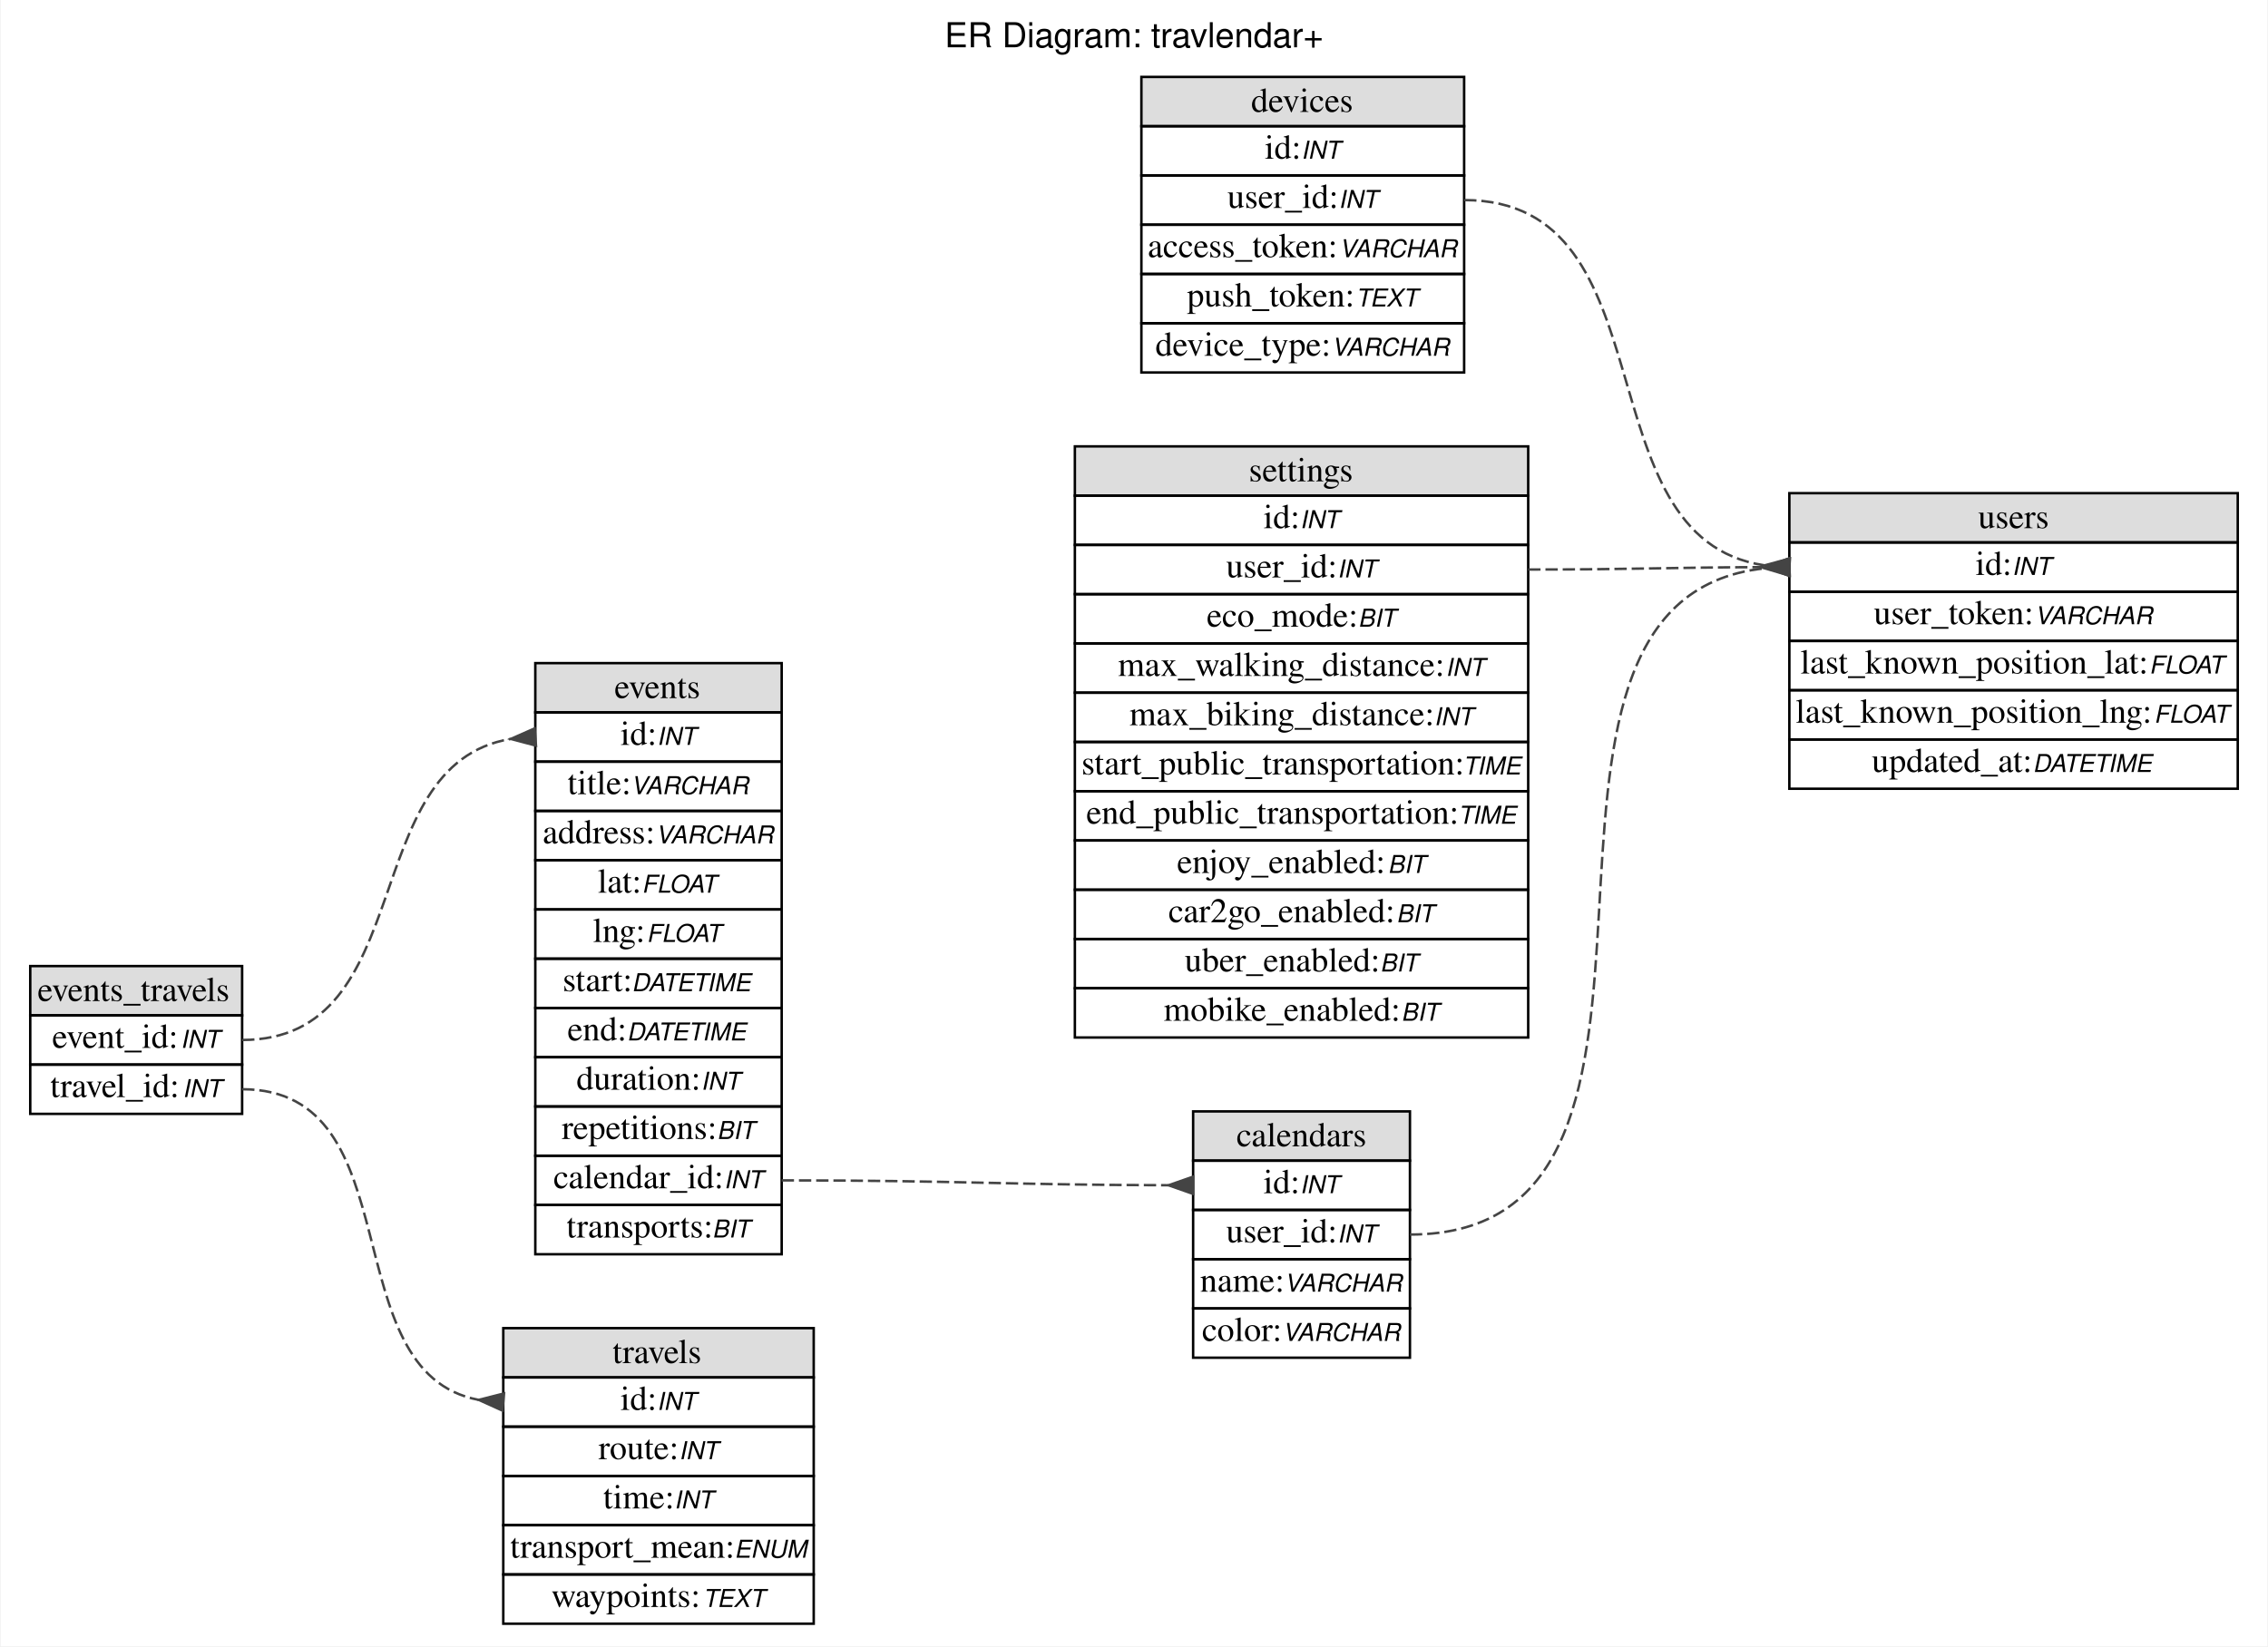
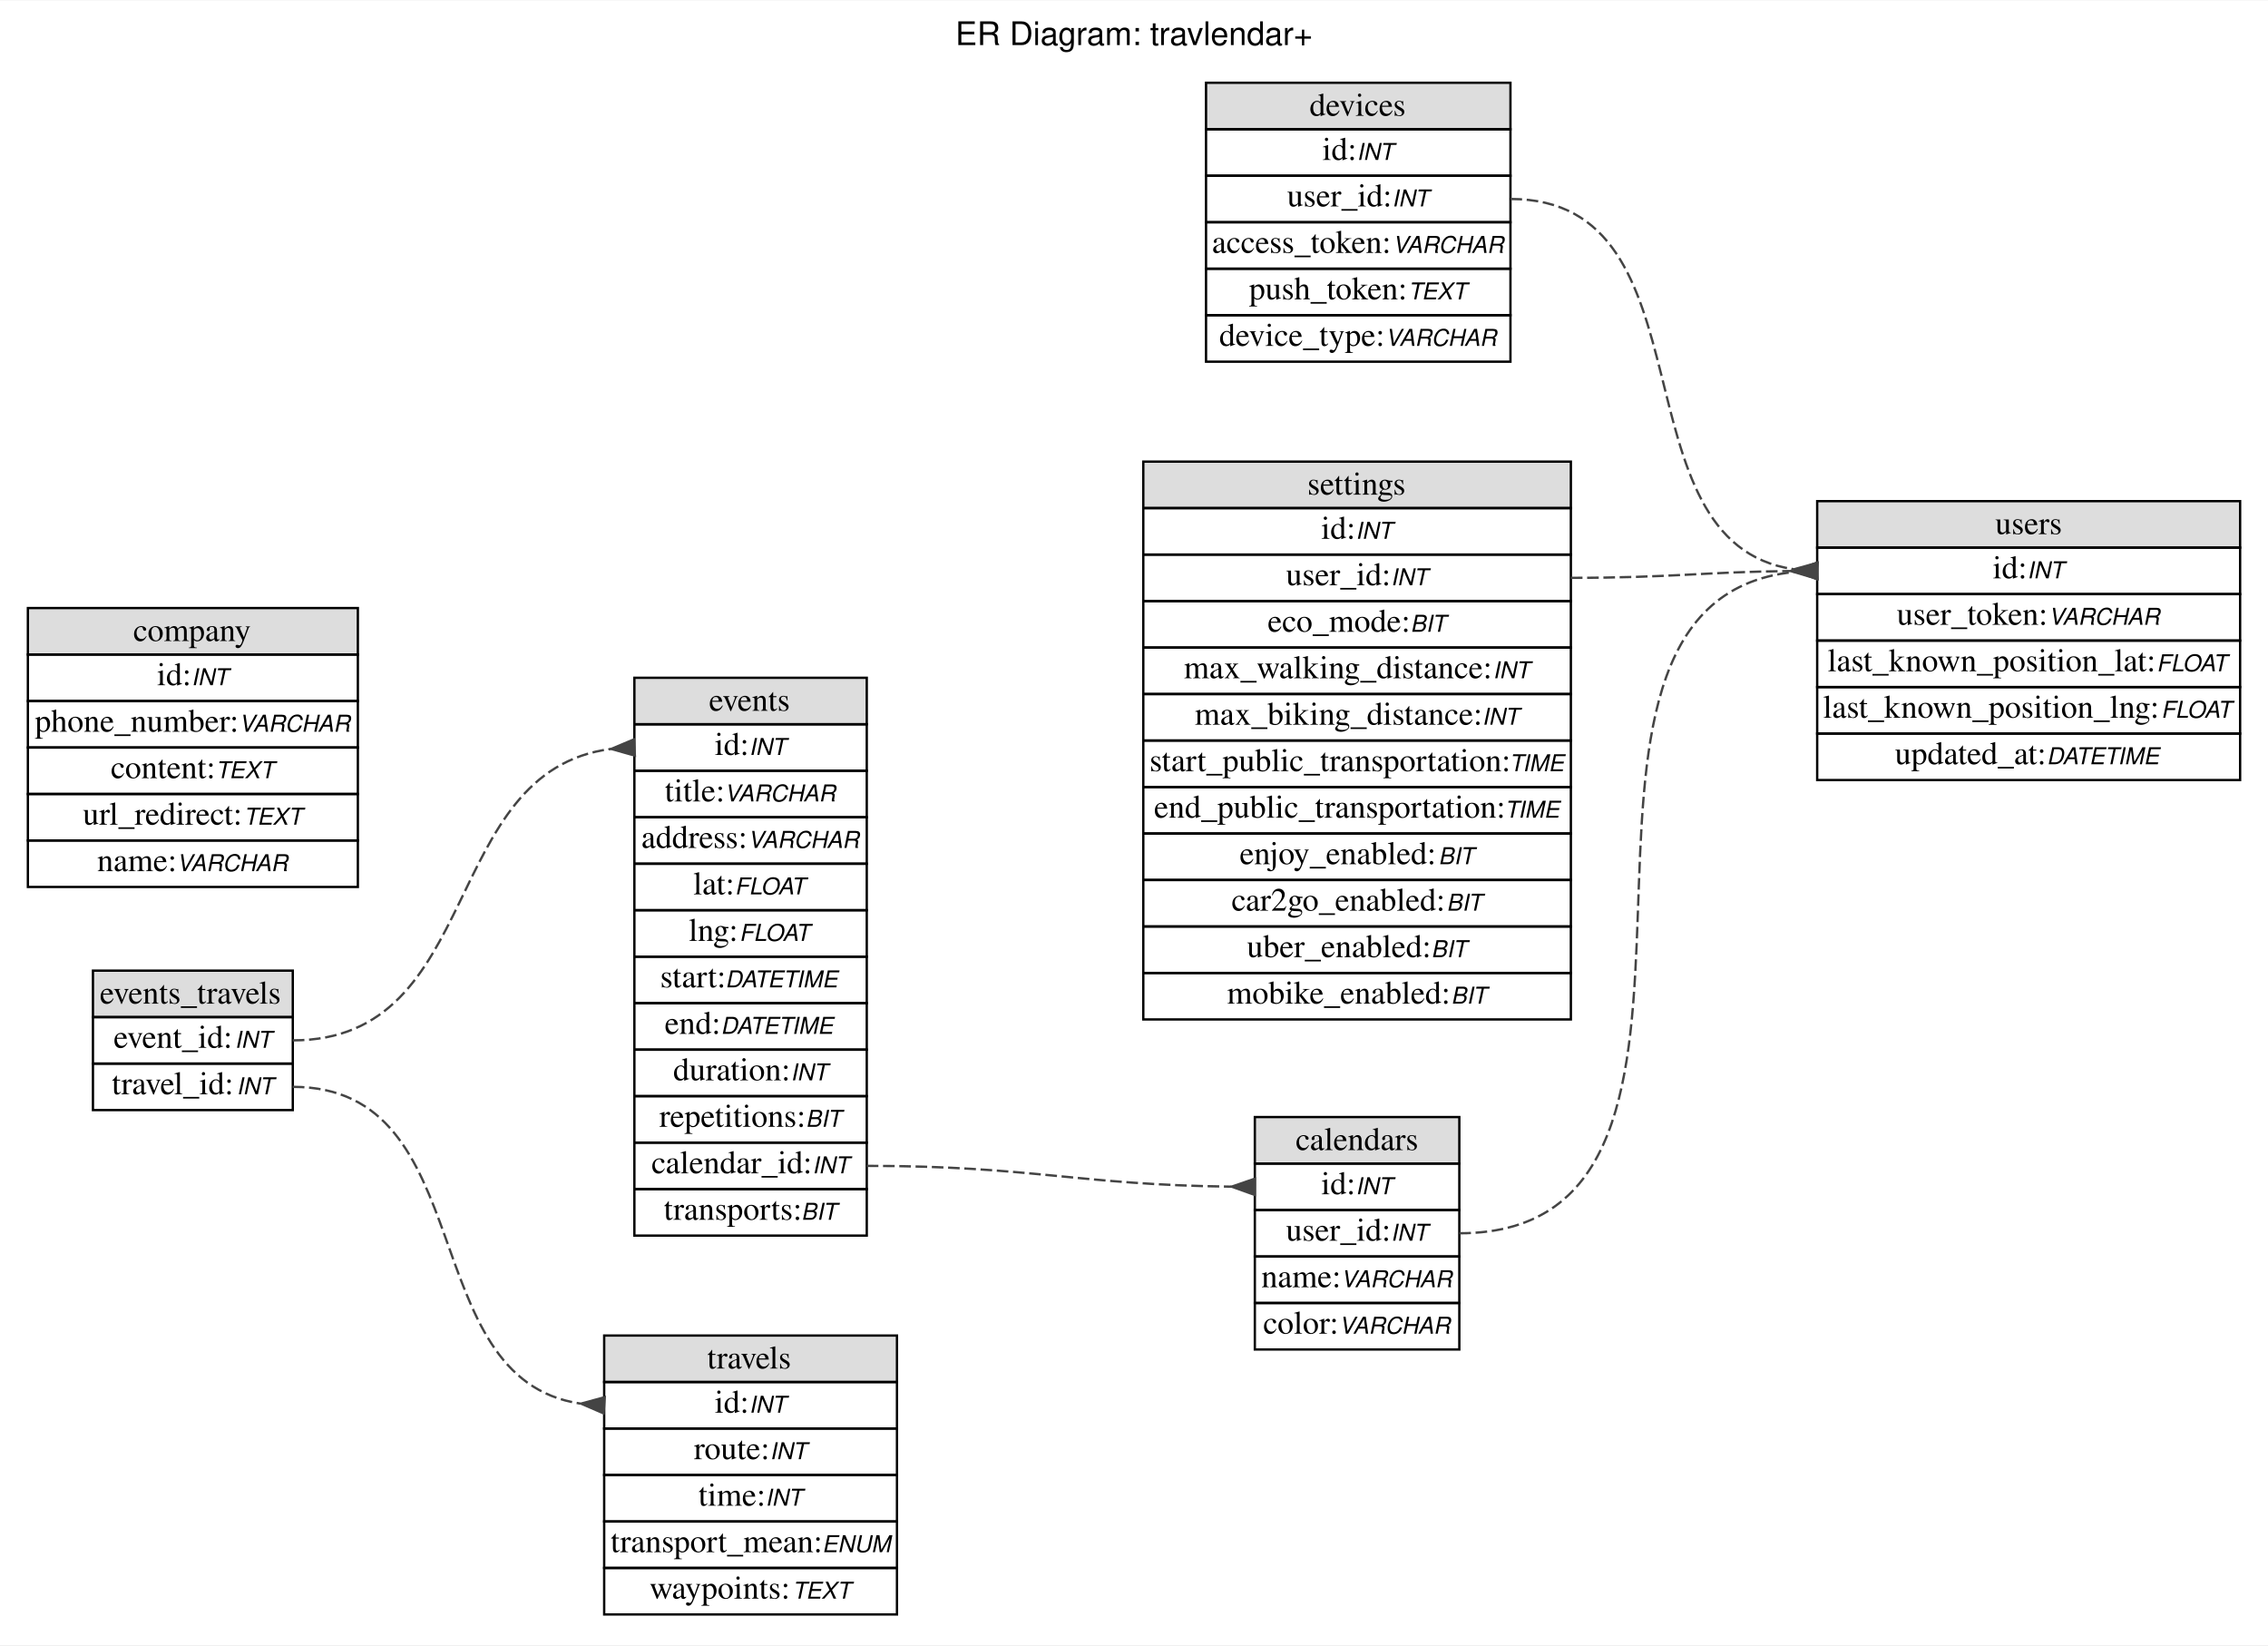
- <svg xmlns="http://www.w3.org/2000/svg" width="920pt" height="668pt" viewBox="0.00 0.00 920.00 668.40">
-   <g id="graph0" class="graph" transform="scale(1 1) rotate(0) translate(4 664.4)">
-     <polygon fill="#ffffff" stroke="transparent" points="-4,4 -4,-664.4 916,-664.4 916,4 -4,4" />
-     <text text-anchor="middle" x="456" y="-645.2" font-family="Helvetica,sans-Serif" font-size="14.00" fill="#000000">ER Diagram: travlendar+</text>
+ <svg xmlns="http://www.w3.org/2000/svg" width="976pt" height="708pt" viewBox="0.00 0.00 976.00 707.60">
+   <g id="graph0" class="graph" transform="scale(1 1) rotate(0) translate(4 703.6)">
+     <polygon fill="#ffffff" stroke="transparent" points="-4,4 -4,-703.6 972,-703.6 972,4 -4,4" />
+     <text text-anchor="middle" x="484" y="-684.4" font-family="Helvetica,sans-Serif" font-size="14.00" fill="#000000">ER Diagram: travlendar+</text>
    <g id="node1" class="node">
-       <polygon fill="#dddddd" stroke="transparent" points="480,-193.169 480,-213.169 568,-213.169 568,-193.169 480,-193.169" />
-       <polygon fill="none" stroke="#000000" points="480,-193.169 480,-213.169 568,-213.169 568,-193.169 480,-193.169" />
-       <text text-anchor="start" x="497.572" y="-198.969" font-family="Times,serif" font-size="14.00" fill="#000000">calendars</text>
-       <polygon fill="none" stroke="#000000" points="480,-173.169 480,-193.169 568,-193.169 568,-173.169 480,-173.169" />
-       <text text-anchor="start" x="508.556" y="-179.969" font-family="Times,serif" font-size="14.00" fill="#000000">id:</text>
-       <text text-anchor="start" x="523.335" y="-179.969" font-family="Helvetica,sans-Serif" font-style="oblique" font-size="10.00" fill="#000000">INT</text>
-       <polygon fill="none" stroke="#000000" points="480,-153.169 480,-173.169 568,-173.169 568,-153.169 480,-153.169" />
-       <text text-anchor="start" x="493.394" y="-159.969" font-family="Times,serif" font-size="14.00" fill="#000000">user_id:</text>
-       <text text-anchor="start" x="538.498" y="-159.969" font-family="Helvetica,sans-Serif" font-style="oblique" font-size="10.00" fill="#000000">INT</text>
-       <polygon fill="none" stroke="#000000" points="480,-133.169 480,-153.169 568,-153.169 568,-133.169 480,-133.169" />
-       <text text-anchor="start" x="482.817" y="-139.969" font-family="Times,serif" font-size="14.00" fill="#000000">name:</text>
-       <text text-anchor="start" x="517.024" y="-139.969" font-family="Helvetica,sans-Serif" font-style="oblique" font-size="10.00" fill="#000000">VARCHAR</text>
-       <polygon fill="none" stroke="#000000" points="480,-113.169 480,-133.169 568,-133.169 568,-113.169 480,-113.169" />
-       <text text-anchor="start" x="483.593" y="-119.969" font-family="Times,serif" font-size="14.00" fill="#000000">color:</text>
-       <text text-anchor="start" x="516.248" y="-119.969" font-family="Helvetica,sans-Serif" font-style="oblique" font-size="10.00" fill="#000000">VARCHAR</text>
+       <polygon fill="#dddddd" stroke="transparent" points="536,-203.189 536,-223.189 624,-223.189 624,-203.189 536,-203.189" />
+       <polygon fill="none" stroke="#000000" points="536,-203.189 536,-223.189 624,-223.189 624,-203.189 536,-203.189" />
+       <text text-anchor="start" x="553.572" y="-208.988" font-family="Times,serif" font-size="14.00" fill="#000000">calendars</text>
+       <polygon fill="none" stroke="#000000" points="536,-183.189 536,-203.189 624,-203.189 624,-183.189 536,-183.189" />
+       <text text-anchor="start" x="564.556" y="-189.988" font-family="Times,serif" font-size="14.00" fill="#000000">id:</text>
+       <text text-anchor="start" x="579.335" y="-189.988" font-family="Helvetica,sans-Serif" font-style="oblique" font-size="10.00" fill="#000000">INT</text>
+       <polygon fill="none" stroke="#000000" points="536,-163.189 536,-183.189 624,-183.189 624,-163.189 536,-163.189" />
+       <text text-anchor="start" x="549.394" y="-169.988" font-family="Times,serif" font-size="14.00" fill="#000000">user_id:</text>
+       <text text-anchor="start" x="594.498" y="-169.988" font-family="Helvetica,sans-Serif" font-style="oblique" font-size="10.00" fill="#000000">INT</text>
+       <polygon fill="none" stroke="#000000" points="536,-143.189 536,-163.189 624,-163.189 624,-143.189 536,-143.189" />
+       <text text-anchor="start" x="538.817" y="-149.988" font-family="Times,serif" font-size="14.00" fill="#000000">name:</text>
+       <text text-anchor="start" x="573.024" y="-149.988" font-family="Helvetica,sans-Serif" font-style="oblique" font-size="10.00" fill="#000000">VARCHAR</text>
+       <polygon fill="none" stroke="#000000" points="536,-123.189 536,-143.189 624,-143.189 624,-123.189 536,-123.189" />
+       <text text-anchor="start" x="539.593" y="-129.988" font-family="Times,serif" font-size="14.00" fill="#000000">color:</text>
+       <text text-anchor="start" x="572.248" y="-129.988" font-family="Helvetica,sans-Serif" font-style="oblique" font-size="10.00" fill="#000000">VARCHAR</text>
+     </g>
+     <g id="node8" class="node">
+       <polygon fill="#dddddd" stroke="transparent" points="778,-468.188 778,-488.188 960,-488.188 960,-468.188 778,-468.188" />
+       <polygon fill="none" stroke="#000000" points="778,-468.188 778,-488.188 960,-488.188 960,-468.188 778,-468.188" />
+       <text text-anchor="start" x="854.614" y="-473.988" font-family="Times,serif" font-size="14.00" fill="#000000">users</text>
+       <polygon fill="none" stroke="#000000" points="778,-448.188 778,-468.188 960,-468.188 960,-448.188 778,-448.188" />
+       <text text-anchor="start" x="853.556" y="-454.988" font-family="Times,serif" font-size="14.00" fill="#000000">id:</text>
+       <text text-anchor="start" x="868.335" y="-454.988" font-family="Helvetica,sans-Serif" font-style="oblique" font-size="10.00" fill="#000000">INT</text>
+       <polygon fill="none" stroke="#000000" points="778,-428.188 778,-448.188 960,-448.188 960,-428.188 778,-428.188" />
+       <text text-anchor="start" x="812.262" y="-434.988" font-family="Times,serif" font-size="14.00" fill="#000000">user_token:</text>
+       <text text-anchor="start" x="877.579" y="-434.988" font-family="Helvetica,sans-Serif" font-style="oblique" font-size="10.00" fill="#000000">VARCHAR</text>
+       <polygon fill="none" stroke="#000000" points="778,-408.188 778,-428.188 960,-428.188 960,-408.188 778,-408.188" />
+       <text text-anchor="start" x="782.48" y="-414.988" font-family="Times,serif" font-size="14.00" fill="#000000">last_known_position_lat:</text>
+       <text text-anchor="start" x="924.031" y="-414.988" font-family="Helvetica,sans-Serif" font-style="oblique" font-size="10.00" fill="#000000">FLOAT</text>
+       <polygon fill="none" stroke="#000000" points="778,-388.188 778,-408.188 960,-408.188 960,-388.188 778,-388.188" />
+       <text text-anchor="start" x="780.531" y="-394.988" font-family="Times,serif" font-size="14.00" fill="#000000">last_known_position_lng:</text>
+       <text text-anchor="start" x="925.98" y="-394.988" font-family="Helvetica,sans-Serif" font-style="oblique" font-size="10.00" fill="#000000">FLOAT</text>
+       <polygon fill="none" stroke="#000000" points="778,-368.188 778,-388.188 960,-388.188 960,-368.188 778,-368.188" />
+       <text text-anchor="start" x="811.435" y="-374.988" font-family="Times,serif" font-size="14.00" fill="#000000">updated_at:</text>
+       <text text-anchor="start" x="876.746" y="-374.988" font-family="Helvetica,sans-Serif" font-style="oblique" font-size="10.00" fill="#000000">DATETIME</text>
+     </g>
+     <g id="edge1" class="edge">
+       <path fill="none" stroke="#444444" stroke-dasharray="5,2" d="M624,-173.189C764.461,-173.189 640.399,-444.442 767.944,-457.687" />
+       <polygon fill="#444444" stroke="#444444" points="777.826,-461.684 768.012,-457.69 778.174,-454.693 777.826,-461.684" />
+     </g>
+     <g id="node2" class="node">
+       <polygon fill="#dddddd" stroke="transparent" points="8,-422.188 8,-442.188 150,-442.188 150,-422.188 8,-422.188" />
+       <polygon fill="none" stroke="#000000" points="8,-422.188 8,-442.188 150,-442.188 150,-422.188 8,-422.188" />
+       <text text-anchor="start" x="53.341" y="-427.988" font-family="Times,serif" font-size="14.00" fill="#000000">company</text>
+       <polygon fill="none" stroke="#000000" points="8,-402.188 8,-422.188 150,-422.188 150,-402.188 8,-402.188" />
+       <text text-anchor="start" x="63.556" y="-408.988" font-family="Times,serif" font-size="14.00" fill="#000000">id:</text>
+       <text text-anchor="start" x="78.335" y="-408.988" font-family="Helvetica,sans-Serif" font-style="oblique" font-size="10.00" fill="#000000">INT</text>
+       <polygon fill="none" stroke="#000000" points="8,-382.188 8,-402.188 150,-402.188 150,-382.188 8,-382.188" />
+       <text text-anchor="start" x="10.986" y="-388.988" font-family="Times,serif" font-size="14.00" fill="#000000">phone_number:</text>
+       <text text-anchor="start" x="98.855" y="-388.988" font-family="Helvetica,sans-Serif" font-style="oblique" font-size="10.00" fill="#000000">VARCHAR</text>
+       <polygon fill="none" stroke="#000000" points="8,-362.188 8,-382.188 150,-382.188 150,-362.188 8,-362.188" />
+       <text text-anchor="start" x="43.673" y="-368.988" font-family="Times,serif" font-size="14.00" fill="#000000">content:</text>
+       <text text-anchor="start" x="88.77" y="-368.988" font-family="Helvetica,sans-Serif" font-style="oblique" font-size="10.00" fill="#000000">TEXT</text>
+       <polygon fill="none" stroke="#000000" points="8,-342.188 8,-362.188 150,-362.188 150,-342.188 8,-342.188" />
+       <text text-anchor="start" x="31.628" y="-348.988" font-family="Times,serif" font-size="14.00" fill="#000000">url_redirect:</text>
+       <text text-anchor="start" x="100.815" y="-348.988" font-family="Helvetica,sans-Serif" font-style="oblique" font-size="10.00" fill="#000000">TEXT</text>
+       <polygon fill="none" stroke="#000000" points="8,-322.188 8,-342.188 150,-342.188 150,-322.188 8,-322.188" />
+       <text text-anchor="start" x="37.817" y="-328.988" font-family="Times,serif" font-size="14.00" fill="#000000">name:</text>
+       <text text-anchor="start" x="72.024" y="-328.988" font-family="Helvetica,sans-Serif" font-style="oblique" font-size="10.00" fill="#000000">VARCHAR</text>
+     </g>
+     <g id="node3" class="node">
+       <polygon fill="#dddddd" stroke="transparent" points="515,-648.188 515,-668.188 646,-668.188 646,-648.188 515,-648.188" />
+       <polygon fill="none" stroke="#000000" points="515,-648.188 515,-668.188 646,-668.188 646,-648.188 515,-648.188" />
+       <text text-anchor="start" x="559.51" y="-653.989" font-family="Times,serif" font-size="14.00" fill="#000000">devices</text>
+       <polygon fill="none" stroke="#000000" points="515,-628.188 515,-648.188 646,-648.188 646,-628.188 515,-628.188" />
+       <text text-anchor="start" x="565.056" y="-634.989" font-family="Times,serif" font-size="14.00" fill="#000000">id:</text>
+       <text text-anchor="start" x="579.835" y="-634.989" font-family="Helvetica,sans-Serif" font-style="oblique" font-size="10.00" fill="#000000">INT</text>
+       <polygon fill="none" stroke="#000000" points="515,-608.188 515,-628.188 646,-628.188 646,-608.188 515,-608.188" />
+       <text text-anchor="start" x="549.894" y="-614.989" font-family="Times,serif" font-size="14.00" fill="#000000">user_id:</text>
+       <text text-anchor="start" x="594.998" y="-614.989" font-family="Helvetica,sans-Serif" font-style="oblique" font-size="10.00" fill="#000000">INT</text>
+       <polygon fill="none" stroke="#000000" points="515,-588.188 515,-608.188 646,-608.188 646,-588.188 515,-588.188" />
+       <text text-anchor="start" x="517.548" y="-594.989" font-family="Times,serif" font-size="14.00" fill="#000000">access_token:</text>
+       <text text-anchor="start" x="595.293" y="-594.989" font-family="Helvetica,sans-Serif" font-style="oblique" font-size="10.00" fill="#000000">VARCHAR</text>
+       <polygon fill="none" stroke="#000000" points="515,-568.188 515,-588.188 646,-588.188 646,-568.188 515,-568.188" />
+       <text text-anchor="start" x="533.501" y="-574.989" font-family="Times,serif" font-size="14.00" fill="#000000">push_token:</text>
+       <text text-anchor="start" x="601.942" y="-574.989" font-family="Helvetica,sans-Serif" font-style="oblique" font-size="10.00" fill="#000000">TEXT</text>
+       <polygon fill="none" stroke="#000000" points="515,-548.188 515,-568.188 646,-568.188 646,-548.188 515,-548.188" />
+       <text text-anchor="start" x="520.658" y="-554.989" font-family="Times,serif" font-size="14.00" fill="#000000">device_type:</text>
+       <text text-anchor="start" x="592.183" y="-554.989" font-family="Helvetica,sans-Serif" font-style="oblique" font-size="10.00" fill="#000000">VARCHAR</text>
+     </g>
+     <g id="edge2" class="edge">
+       <path fill="none" stroke="#444444" stroke-dasharray="5,2" d="M646,-618.188C734.587,-618.188 689.684,-470.444 767.841,-458.902" />
+       <polygon fill="#444444" stroke="#444444" points="778.245,-461.68 768.025,-458.889 777.755,-454.697 778.245,-461.68" />
+     </g>
+     <g id="node4" class="node">
+       <polygon fill="#dddddd" stroke="transparent" points="269,-392.188 269,-412.188 369,-412.188 369,-392.188 269,-392.188" />
+       <polygon fill="none" stroke="#000000" points="269,-392.188 269,-412.188 369,-412.188 369,-392.188 269,-392.188" />
+       <text text-anchor="start" x="301.117" y="-397.988" font-family="Times,serif" font-size="14.00" fill="#000000">events</text>
+       <polygon fill="none" stroke="#000000" points="269,-372.188 269,-392.188 369,-392.188 369,-372.188 269,-372.188" />
+       <text text-anchor="start" x="303.556" y="-378.988" font-family="Times,serif" font-size="14.00" fill="#000000">id:</text>
+       <text text-anchor="start" x="318.335" y="-378.988" font-family="Helvetica,sans-Serif" font-style="oblique" font-size="10.00" fill="#000000">INT</text>
+       <polygon fill="none" stroke="#000000" points="269,-352.188 269,-372.188 369,-372.188 369,-352.188 269,-352.188" />
+       <text text-anchor="start" x="282.089" y="-358.988" font-family="Times,serif" font-size="14.00" fill="#000000">title:</text>
+       <text text-anchor="start" x="307.752" y="-358.988" font-family="Helvetica,sans-Serif" font-style="oblique" font-size="10.00" fill="#000000">VARCHAR</text>
+       <polygon fill="none" stroke="#000000" points="269,-332.188 269,-352.188 369,-352.188 369,-332.188 269,-332.188" />
+       <text text-anchor="start" x="271.982" y="-338.988" font-family="Times,serif" font-size="14.00" fill="#000000">address:</text>
+       <text text-anchor="start" x="317.858" y="-338.988" font-family="Helvetica,sans-Serif" font-style="oblique" font-size="10.00" fill="#000000">VARCHAR</text>
+       <polygon fill="none" stroke="#000000" points="269,-312.188 269,-332.188 369,-332.188 369,-312.188 269,-312.188" />
+       <text text-anchor="start" x="294.314" y="-318.988" font-family="Times,serif" font-size="14.00" fill="#000000">lat:</text>
+       <text text-anchor="start" x="312.197" y="-318.988" font-family="Helvetica,sans-Serif" font-style="oblique" font-size="10.00" fill="#000000">FLOAT</text>
+       <polygon fill="none" stroke="#000000" points="269,-292.188 269,-312.188 369,-312.188 369,-292.188 269,-292.188" />
+       <text text-anchor="start" x="292.366" y="-298.988" font-family="Times,serif" font-size="14.00" fill="#000000">lng:</text>
+       <text text-anchor="start" x="314.145" y="-298.988" font-family="Helvetica,sans-Serif" font-style="oblique" font-size="10.00" fill="#000000">FLOAT</text>
+       <polygon fill="none" stroke="#000000" points="269,-272.188 269,-292.188 369,-292.188 369,-272.188 269,-272.188" />
+       <text text-anchor="start" x="280.094" y="-278.988" font-family="Times,serif" font-size="14.00" fill="#000000">start:</text>
+       <text text-anchor="start" x="308.087" y="-278.988" font-family="Helvetica,sans-Serif" font-style="oblique" font-size="10.00" fill="#000000">DATETIME</text>
+       <polygon fill="none" stroke="#000000" points="269,-252.189 269,-272.188 369,-272.188 369,-252.189 269,-252.189" />
+       <text text-anchor="start" x="282.039" y="-258.988" font-family="Times,serif" font-size="14.00" fill="#000000">end:</text>
+       <text text-anchor="start" x="306.142" y="-258.988" font-family="Helvetica,sans-Serif" font-style="oblique" font-size="10.00" fill="#000000">DATETIME</text>
+       <polygon fill="none" stroke="#000000" points="269,-232.189 269,-252.189 369,-252.189 369,-232.189 269,-232.189" />
+       <text text-anchor="start" x="285.673" y="-238.988" font-family="Times,serif" font-size="14.00" fill="#000000">duration:</text>
+       <text text-anchor="start" x="336.218" y="-238.988" font-family="Helvetica,sans-Serif" font-style="oblique" font-size="10.00" fill="#000000">INT</text>
+       <polygon fill="none" stroke="#000000" points="269,-212.189 269,-232.189 369,-232.189 369,-212.189 269,-212.189" />
+       <text text-anchor="start" x="279.728" y="-218.988" font-family="Times,serif" font-size="14.00" fill="#000000">repetitions:</text>
+       <text text-anchor="start" x="342.715" y="-218.988" font-family="Helvetica,sans-Serif" font-style="oblique" font-size="10.00" fill="#000000">BIT</text>
+       <polygon fill="none" stroke="#000000" points="269,-192.189 269,-212.189 369,-212.189 369,-192.189 269,-192.189" />
+       <text text-anchor="start" x="276.353" y="-198.988" font-family="Times,serif" font-size="14.00" fill="#000000">calendar_id:</text>
+       <text text-anchor="start" x="345.539" y="-198.988" font-family="Helvetica,sans-Serif" font-style="oblique" font-size="10.00" fill="#000000">INT</text>
+       <polygon fill="none" stroke="#000000" points="269,-172.189 269,-192.189 369,-192.189 369,-172.189 269,-172.189" />
+       <text text-anchor="start" x="281.67" y="-178.988" font-family="Times,serif" font-size="14.00" fill="#000000">transports:</text>
+       <text text-anchor="start" x="340.773" y="-178.988" font-family="Helvetica,sans-Serif" font-style="oblique" font-size="10.00" fill="#000000">BIT</text>
+     </g>
+     <g id="edge3" class="edge">
+       <path fill="none" stroke="#444444" stroke-dasharray="5,2" d="M369,-202.189C439.846,-202.189 459.828,-194.012 525.905,-193.246" />
+       <polygon fill="#444444" stroke="#444444" points="536.02,-196.688 526,-193.245 535.98,-189.689 536.02,-196.688" />
+     </g>
+     <g id="node5" class="node">
+       <polygon fill="#dddddd" stroke="transparent" points="36,-266.188 36,-286.188 122,-286.188 122,-266.188 36,-266.188" />
+       <polygon fill="none" stroke="#000000" points="36,-266.188 36,-286.188 122,-286.188 122,-266.188 36,-266.188" />
+       <text text-anchor="start" x="38.959" y="-271.988" font-family="Times,serif" font-size="14.00" fill="#000000">events_travels</text>
+       <polygon fill="none" stroke="#000000" points="36,-246.189 36,-266.188 122,-266.188 122,-246.189 36,-246.189" />
+       <text text-anchor="start" x="44.898" y="-252.988" font-family="Times,serif" font-size="14.00" fill="#000000">event_id:</text>
+       <text text-anchor="start" x="96.994" y="-252.988" font-family="Helvetica,sans-Serif" font-style="oblique" font-size="10.00" fill="#000000">INT</text>
+       <polygon fill="none" stroke="#000000" points="36,-226.189 36,-246.189 122,-246.189 122,-226.189 36,-226.189" />
+       <text text-anchor="start" x="44.122" y="-232.988" font-family="Times,serif" font-size="14.00" fill="#000000">travel_id:</text>
+       <text text-anchor="start" x="97.77" y="-232.988" font-family="Helvetica,sans-Serif" font-style="oblique" font-size="10.00" fill="#000000">INT</text>
+     </g>
+     <g id="edge4" class="edge">
+       <path fill="none" stroke="#444444" stroke-dasharray="5,2" d="M122,-256.188C204.52,-256.188 184.823,-372.065 258.957,-381.57" />
+       <polygon fill="#444444" stroke="#444444" points="268.785,-385.682 259.019,-381.574 269.215,-378.695 268.785,-385.682" />
    </g>
    <g id="node7" class="node">
-       <polygon fill="#dddddd" stroke="transparent" points="722,-444.169 722,-464.169 904,-464.169 904,-444.169 722,-444.169" />
-       <polygon fill="none" stroke="#000000" points="722,-444.169 722,-464.169 904,-464.169 904,-444.169 722,-444.169" />
-       <text text-anchor="start" x="798.614" y="-449.969" font-family="Times,serif" font-size="14.00" fill="#000000">users</text>
-       <polygon fill="none" stroke="#000000" points="722,-424.169 722,-444.169 904,-444.169 904,-424.169 722,-424.169" />
-       <text text-anchor="start" x="797.556" y="-430.969" font-family="Times,serif" font-size="14.00" fill="#000000">id:</text>
-       <text text-anchor="start" x="812.335" y="-430.969" font-family="Helvetica,sans-Serif" font-style="oblique" font-size="10.00" fill="#000000">INT</text>
-       <polygon fill="none" stroke="#000000" points="722,-404.169 722,-424.169 904,-424.169 904,-404.169 722,-404.169" />
-       <text text-anchor="start" x="756.262" y="-410.969" font-family="Times,serif" font-size="14.00" fill="#000000">user_token:</text>
-       <text text-anchor="start" x="821.579" y="-410.969" font-family="Helvetica,sans-Serif" font-style="oblique" font-size="10.00" fill="#000000">VARCHAR</text>
-       <polygon fill="none" stroke="#000000" points="722,-384.169 722,-404.169 904,-404.169 904,-384.169 722,-384.169" />
-       <text text-anchor="start" x="726.48" y="-390.969" font-family="Times,serif" font-size="14.00" fill="#000000">last_known_position_lat:</text>
-       <text text-anchor="start" x="868.031" y="-390.969" font-family="Helvetica,sans-Serif" font-style="oblique" font-size="10.00" fill="#000000">FLOAT</text>
-       <polygon fill="none" stroke="#000000" points="722,-364.169 722,-384.169 904,-384.169 904,-364.169 722,-364.169" />
-       <text text-anchor="start" x="724.531" y="-370.969" font-family="Times,serif" font-size="14.00" fill="#000000">last_known_position_lng:</text>
-       <text text-anchor="start" x="869.98" y="-370.969" font-family="Helvetica,sans-Serif" font-style="oblique" font-size="10.00" fill="#000000">FLOAT</text>
-       <polygon fill="none" stroke="#000000" points="722,-344.169 722,-364.169 904,-364.169 904,-344.169 722,-344.169" />
-       <text text-anchor="start" x="755.435" y="-350.969" font-family="Times,serif" font-size="14.00" fill="#000000">updated_at:</text>
-       <text text-anchor="start" x="820.746" y="-350.969" font-family="Helvetica,sans-Serif" font-style="oblique" font-size="10.00" fill="#000000">DATETIME</text>
-     </g>
-     <g id="edge1" class="edge">
-       <path fill="none" stroke="#444444" stroke-dasharray="5,2" d="M568,-163.169C703.016,-163.169 589.547,-420.582 711.945,-433.654" />
-       <polygon fill="#444444" stroke="#444444" points="721.821,-437.665 712.013,-433.658 722.179,-430.674 721.821,-437.665" />
-     </g>
-     <g id="node2" class="node">
-       <polygon fill="#dddddd" stroke="transparent" points="459,-613.169 459,-633.169 590,-633.169 590,-613.169 459,-613.169" />
-       <polygon fill="none" stroke="#000000" points="459,-613.169 459,-633.169 590,-633.169 590,-613.169 459,-613.169" />
-       <text text-anchor="start" x="503.51" y="-618.969" font-family="Times,serif" font-size="14.00" fill="#000000">devices</text>
-       <polygon fill="none" stroke="#000000" points="459,-593.169 459,-613.169 590,-613.169 590,-593.169 459,-593.169" />
-       <text text-anchor="start" x="509.056" y="-599.969" font-family="Times,serif" font-size="14.00" fill="#000000">id:</text>
-       <text text-anchor="start" x="523.835" y="-599.969" font-family="Helvetica,sans-Serif" font-style="oblique" font-size="10.00" fill="#000000">INT</text>
-       <polygon fill="none" stroke="#000000" points="459,-573.169 459,-593.169 590,-593.169 590,-573.169 459,-573.169" />
-       <text text-anchor="start" x="493.894" y="-579.969" font-family="Times,serif" font-size="14.00" fill="#000000">user_id:</text>
-       <text text-anchor="start" x="538.998" y="-579.969" font-family="Helvetica,sans-Serif" font-style="oblique" font-size="10.00" fill="#000000">INT</text>
-       <polygon fill="none" stroke="#000000" points="459,-553.169 459,-573.169 590,-573.169 590,-553.169 459,-553.169" />
-       <text text-anchor="start" x="461.548" y="-559.969" font-family="Times,serif" font-size="14.00" fill="#000000">access_token:</text>
-       <text text-anchor="start" x="539.293" y="-559.969" font-family="Helvetica,sans-Serif" font-style="oblique" font-size="10.00" fill="#000000">VARCHAR</text>
-       <polygon fill="none" stroke="#000000" points="459,-533.169 459,-553.169 590,-553.169 590,-533.169 459,-533.169" />
-       <text text-anchor="start" x="477.501" y="-539.969" font-family="Times,serif" font-size="14.00" fill="#000000">push_token:</text>
-       <text text-anchor="start" x="545.942" y="-539.969" font-family="Helvetica,sans-Serif" font-style="oblique" font-size="10.00" fill="#000000">TEXT</text>
-       <polygon fill="none" stroke="#000000" points="459,-513.169 459,-533.169 590,-533.169 590,-513.169 459,-513.169" />
-       <text text-anchor="start" x="464.658" y="-519.969" font-family="Times,serif" font-size="14.00" fill="#000000">device_type:</text>
-       <text text-anchor="start" x="536.183" y="-519.969" font-family="Helvetica,sans-Serif" font-style="oblique" font-size="10.00" fill="#000000">VARCHAR</text>
-     </g>
-     <g id="edge2" class="edge">
-       <path fill="none" stroke="#444444" stroke-dasharray="5,2" d="M590,-583.169C674.842,-583.169 636.991,-446.141 711.769,-434.901" />
-       <polygon fill="#444444" stroke="#444444" points="722.25,-437.66 712.025,-434.882 721.75,-430.678 722.25,-437.66" />
-     </g>
-     <g id="node3" class="node">
-       <polygon fill="#dddddd" stroke="transparent" points="213,-375.169 213,-395.169 313,-395.169 313,-375.169 213,-375.169" />
-       <polygon fill="none" stroke="#000000" points="213,-375.169 213,-395.169 313,-395.169 313,-375.169 213,-375.169" />
-       <text text-anchor="start" x="245.117" y="-380.969" font-family="Times,serif" font-size="14.00" fill="#000000">events</text>
-       <polygon fill="none" stroke="#000000" points="213,-355.169 213,-375.169 313,-375.169 313,-355.169 213,-355.169" />
-       <text text-anchor="start" x="247.556" y="-361.969" font-family="Times,serif" font-size="14.00" fill="#000000">id:</text>
-       <text text-anchor="start" x="262.335" y="-361.969" font-family="Helvetica,sans-Serif" font-style="oblique" font-size="10.00" fill="#000000">INT</text>
-       <polygon fill="none" stroke="#000000" points="213,-335.169 213,-355.169 313,-355.169 313,-335.169 213,-335.169" />
-       <text text-anchor="start" x="226.089" y="-341.969" font-family="Times,serif" font-size="14.00" fill="#000000">title:</text>
-       <text text-anchor="start" x="251.751" y="-341.969" font-family="Helvetica,sans-Serif" font-style="oblique" font-size="10.00" fill="#000000">VARCHAR</text>
-       <polygon fill="none" stroke="#000000" points="213,-315.169 213,-335.169 313,-335.169 313,-315.169 213,-315.169" />
-       <text text-anchor="start" x="215.982" y="-321.969" font-family="Times,serif" font-size="14.00" fill="#000000">address:</text>
-       <text text-anchor="start" x="261.858" y="-321.969" font-family="Helvetica,sans-Serif" font-style="oblique" font-size="10.00" fill="#000000">VARCHAR</text>
-       <polygon fill="none" stroke="#000000" points="213,-295.169 213,-315.169 313,-315.169 313,-295.169 213,-295.169" />
-       <text text-anchor="start" x="238.314" y="-301.969" font-family="Times,serif" font-size="14.00" fill="#000000">lat:</text>
-       <text text-anchor="start" x="256.197" y="-301.969" font-family="Helvetica,sans-Serif" font-style="oblique" font-size="10.00" fill="#000000">FLOAT</text>
-       <polygon fill="none" stroke="#000000" points="213,-275.169 213,-295.169 313,-295.169 313,-275.169 213,-275.169" />
-       <text text-anchor="start" x="236.366" y="-281.969" font-family="Times,serif" font-size="14.00" fill="#000000">lng:</text>
-       <text text-anchor="start" x="258.145" y="-281.969" font-family="Helvetica,sans-Serif" font-style="oblique" font-size="10.00" fill="#000000">FLOAT</text>
-       <polygon fill="none" stroke="#000000" points="213,-255.169 213,-275.169 313,-275.169 313,-255.169 213,-255.169" />
-       <text text-anchor="start" x="224.094" y="-261.969" font-family="Times,serif" font-size="14.00" fill="#000000">start:</text>
-       <text text-anchor="start" x="252.087" y="-261.969" font-family="Helvetica,sans-Serif" font-style="oblique" font-size="10.00" fill="#000000">DATETIME</text>
-       <polygon fill="none" stroke="#000000" points="213,-235.169 213,-255.169 313,-255.169 313,-235.169 213,-235.169" />
-       <text text-anchor="start" x="226.039" y="-241.969" font-family="Times,serif" font-size="14.00" fill="#000000">end:</text>
-       <text text-anchor="start" x="250.142" y="-241.969" font-family="Helvetica,sans-Serif" font-style="oblique" font-size="10.00" fill="#000000">DATETIME</text>
-       <polygon fill="none" stroke="#000000" points="213,-215.169 213,-235.169 313,-235.169 313,-215.169 213,-215.169" />
-       <text text-anchor="start" x="229.673" y="-221.969" font-family="Times,serif" font-size="14.00" fill="#000000">duration:</text>
-       <text text-anchor="start" x="280.218" y="-221.969" font-family="Helvetica,sans-Serif" font-style="oblique" font-size="10.00" fill="#000000">INT</text>
-       <polygon fill="none" stroke="#000000" points="213,-195.169 213,-215.169 313,-215.169 313,-195.169 213,-195.169" />
-       <text text-anchor="start" x="223.728" y="-201.969" font-family="Times,serif" font-size="14.00" fill="#000000">repetitions:</text>
-       <text text-anchor="start" x="286.715" y="-201.969" font-family="Helvetica,sans-Serif" font-style="oblique" font-size="10.00" fill="#000000">BIT</text>
-       <polygon fill="none" stroke="#000000" points="213,-175.169 213,-195.169 313,-195.169 313,-175.169 213,-175.169" />
-       <text text-anchor="start" x="220.352" y="-181.969" font-family="Times,serif" font-size="14.00" fill="#000000">calendar_id:</text>
-       <text text-anchor="start" x="289.539" y="-181.969" font-family="Helvetica,sans-Serif" font-style="oblique" font-size="10.00" fill="#000000">INT</text>
-       <polygon fill="none" stroke="#000000" points="213,-155.169 213,-175.169 313,-175.169 313,-155.169 213,-155.169" />
-       <text text-anchor="start" x="225.67" y="-161.969" font-family="Times,serif" font-size="14.00" fill="#000000">transports:</text>
-       <text text-anchor="start" x="284.773" y="-161.969" font-family="Helvetica,sans-Serif" font-style="oblique" font-size="10.00" fill="#000000">BIT</text>
-     </g>
-     <g id="edge3" class="edge">
-       <path fill="none" stroke="#444444" stroke-dasharray="5,2" d="M313,-185.169C383.748,-185.169 403.911,-183.352 469.917,-183.182" />
-       <polygon fill="#444444" stroke="#444444" points="480.005,-186.669 470,-183.182 479.995,-179.669 480.005,-186.669" />
-     </g>
-     <g id="node4" class="node">
-       <polygon fill="#dddddd" stroke="transparent" points="8,-252.169 8,-272.169 94,-272.169 94,-252.169 8,-252.169" />
-       <polygon fill="none" stroke="#000000" points="8,-252.169 8,-272.169 94,-272.169 94,-252.169 8,-252.169" />
-       <text text-anchor="start" x="10.959" y="-257.969" font-family="Times,serif" font-size="14.00" fill="#000000">events_travels</text>
-       <polygon fill="none" stroke="#000000" points="8,-232.169 8,-252.169 94,-252.169 94,-232.169 8,-232.169" />
-       <text text-anchor="start" x="16.898" y="-238.969" font-family="Times,serif" font-size="14.00" fill="#000000">event_id:</text>
-       <text text-anchor="start" x="68.994" y="-238.969" font-family="Helvetica,sans-Serif" font-style="oblique" font-size="10.00" fill="#000000">INT</text>
-       <polygon fill="none" stroke="#000000" points="8,-212.169 8,-232.169 94,-232.169 94,-212.169 8,-212.169" />
-       <text text-anchor="start" x="16.122" y="-218.969" font-family="Times,serif" font-size="14.00" fill="#000000">travel_id:</text>
-       <text text-anchor="start" x="69.77" y="-218.969" font-family="Helvetica,sans-Serif" font-style="oblique" font-size="10.00" fill="#000000">INT</text>
-     </g>
-     <g id="edge4" class="edge">
-       <path fill="none" stroke="#444444" stroke-dasharray="5,2" d="M94,-242.169C166.498,-242.169 139.802,-353.908 203.001,-364.384" />
-       <polygon fill="#444444" stroke="#444444" points="212.726,-368.659 203.031,-364.386 213.274,-361.68 212.726,-368.659" />
+       <polygon fill="#dddddd" stroke="transparent" points="256,-109.189 256,-129.189 382,-129.189 382,-109.189 256,-109.189" />
+       <polygon fill="none" stroke="#000000" points="256,-109.189 256,-129.189 382,-129.189 382,-109.189 256,-109.189" />
+       <text text-anchor="start" x="300.341" y="-114.989" font-family="Times,serif" font-size="14.00" fill="#000000">travels</text>
+       <polygon fill="none" stroke="#000000" points="256,-89.189 256,-109.189 382,-109.189 382,-89.189 256,-89.189" />
+       <text text-anchor="start" x="303.556" y="-95.989" font-family="Times,serif" font-size="14.00" fill="#000000">id:</text>
+       <text text-anchor="start" x="318.335" y="-95.989" font-family="Helvetica,sans-Serif" font-style="oblique" font-size="10.00" fill="#000000">INT</text>
+       <polygon fill="none" stroke="#000000" points="256,-69.189 256,-89.189 382,-89.189 382,-69.189 256,-69.189" />
+       <text text-anchor="start" x="294.618" y="-75.989" font-family="Times,serif" font-size="14.00" fill="#000000">route:</text>
+       <text text-anchor="start" x="327.273" y="-75.989" font-family="Helvetica,sans-Serif" font-style="oblique" font-size="10.00" fill="#000000">INT</text>
+       <polygon fill="none" stroke="#000000" points="256,-49.188 256,-69.189 382,-69.189 382,-49.188 256,-49.188" />
+       <text text-anchor="start" x="296.56" y="-55.989" font-family="Times,serif" font-size="14.00" fill="#000000">time:</text>
+       <text text-anchor="start" x="325.332" y="-55.989" font-family="Helvetica,sans-Serif" font-style="oblique" font-size="10.00" fill="#000000">INT</text>
+       <polygon fill="none" stroke="#000000" points="256,-29.189 256,-49.188 382,-49.188 382,-29.189 256,-29.189" />
+       <text text-anchor="start" x="258.792" y="-35.989" font-family="Times,serif" font-size="14.00" fill="#000000">transport_mean:</text>
+       <text text-anchor="start" x="349.765" y="-35.989" font-family="Helvetica,sans-Serif" font-style="oblique" font-size="10.00" fill="#000000">ENUM</text>
+       <polygon fill="none" stroke="#000000" points="256,-9.188 256,-29.189 382,-29.189 382,-9.188 256,-9.188" />
+       <text text-anchor="start" x="275.501" y="-15.989" font-family="Times,serif" font-size="14.00" fill="#000000">waypoints:</text>
+       <text text-anchor="start" x="336.942" y="-15.989" font-family="Helvetica,sans-Serif" font-style="oblique" font-size="10.00" fill="#000000">TEXT</text>
+     </g>
+     <g id="edge5" class="edge">
+       <path fill="none" stroke="#444444" stroke-dasharray="5,2" d="M122,-236.189C203.513,-236.189 173.727,-110.709 245.675,-99.926" />
+       <polygon fill="#444444" stroke="#444444" points="256.249,-102.68 246.025,-99.901 255.751,-95.697 256.249,-102.68" />
    </g>
    <g id="node6" class="node">
-       <polygon fill="#dddddd" stroke="transparent" points="200,-105.169 200,-125.169 326,-125.169 326,-105.169 200,-105.169" />
-       <polygon fill="none" stroke="#000000" points="200,-105.169 200,-125.169 326,-125.169 326,-105.169 200,-105.169" />
-       <text text-anchor="start" x="244.341" y="-110.969" font-family="Times,serif" font-size="14.00" fill="#000000">travels</text>
-       <polygon fill="none" stroke="#000000" points="200,-85.169 200,-105.169 326,-105.169 326,-85.169 200,-85.169" />
-       <text text-anchor="start" x="247.556" y="-91.969" font-family="Times,serif" font-size="14.00" fill="#000000">id:</text>
-       <text text-anchor="start" x="262.335" y="-91.969" font-family="Helvetica,sans-Serif" font-style="oblique" font-size="10.00" fill="#000000">INT</text>
-       <polygon fill="none" stroke="#000000" points="200,-65.169 200,-85.169 326,-85.169 326,-65.169 200,-65.169" />
-       <text text-anchor="start" x="238.618" y="-71.969" font-family="Times,serif" font-size="14.00" fill="#000000">route:</text>
-       <text text-anchor="start" x="271.273" y="-71.969" font-family="Helvetica,sans-Serif" font-style="oblique" font-size="10.00" fill="#000000">INT</text>
-       <polygon fill="none" stroke="#000000" points="200,-45.169 200,-65.169 326,-65.169 326,-45.169 200,-45.169" />
-       <text text-anchor="start" x="240.56" y="-51.969" font-family="Times,serif" font-size="14.00" fill="#000000">time:</text>
-       <text text-anchor="start" x="269.332" y="-51.969" font-family="Helvetica,sans-Serif" font-style="oblique" font-size="10.00" fill="#000000">INT</text>
-       <polygon fill="none" stroke="#000000" points="200,-25.169 200,-45.169 326,-45.169 326,-25.169 200,-25.169" />
-       <text text-anchor="start" x="202.792" y="-31.969" font-family="Times,serif" font-size="14.00" fill="#000000">transport_mean:</text>
-       <text text-anchor="start" x="293.765" y="-31.969" font-family="Helvetica,sans-Serif" font-style="oblique" font-size="10.00" fill="#000000">ENUM</text>
-       <polygon fill="none" stroke="#000000" points="200,-5.169 200,-25.169 326,-25.169 326,-5.169 200,-5.169" />
-       <text text-anchor="start" x="219.501" y="-11.969" font-family="Times,serif" font-size="14.00" fill="#000000">waypoints:</text>
-       <text text-anchor="start" x="280.942" y="-11.969" font-family="Helvetica,sans-Serif" font-style="oblique" font-size="10.00" fill="#000000">TEXT</text>
-     </g>
-     <g id="edge5" class="edge">
-       <path fill="none" stroke="#444444" stroke-dasharray="5,2" d="M94,-222.169C163.932,-222.169 130.213,-107.269 190.023,-96.048" />
-       <polygon fill="#444444" stroke="#444444" points="200.307,-98.656 190.039,-96.047 199.693,-91.683 200.307,-98.656" />
-     </g>
-     <g id="node5" class="node">
-       <polygon fill="#dddddd" stroke="transparent" points="432,-463.169 432,-483.169 616,-483.169 616,-463.169 432,-463.169" />
-       <polygon fill="none" stroke="#000000" points="432,-463.169 432,-483.169 616,-483.169 616,-463.169 432,-463.169" />
-       <text text-anchor="start" x="502.61" y="-468.969" font-family="Times,serif" font-size="14.00" fill="#000000">settings</text>
-       <polygon fill="none" stroke="#000000" points="432,-443.169 432,-463.169 616,-463.169 616,-443.169 432,-443.169" />
-       <text text-anchor="start" x="508.556" y="-449.969" font-family="Times,serif" font-size="14.00" fill="#000000">id:</text>
-       <text text-anchor="start" x="523.335" y="-449.969" font-family="Helvetica,sans-Serif" font-style="oblique" font-size="10.00" fill="#000000">INT</text>
-       <polygon fill="none" stroke="#000000" points="432,-423.169 432,-443.169 616,-443.169 616,-423.169 432,-423.169" />
-       <text text-anchor="start" x="493.394" y="-429.969" font-family="Times,serif" font-size="14.00" fill="#000000">user_id:</text>
-       <text text-anchor="start" x="538.498" y="-429.969" font-family="Helvetica,sans-Serif" font-style="oblique" font-size="10.00" fill="#000000">INT</text>
-       <polygon fill="none" stroke="#000000" points="432,-403.169 432,-423.169 616,-423.169 616,-403.169 432,-403.169" />
-       <text text-anchor="start" x="485.511" y="-409.969" font-family="Times,serif" font-size="14.00" fill="#000000">eco_mode:</text>
-       <text text-anchor="start" x="546.932" y="-409.969" font-family="Helvetica,sans-Serif" font-style="oblique" font-size="10.00" fill="#000000">BIT</text>
-       <polygon fill="none" stroke="#000000" points="432,-383.169 432,-403.169 616,-403.169 616,-383.169 432,-383.169" />
-       <text text-anchor="start" x="449.463" y="-389.969" font-family="Times,serif" font-size="14.00" fill="#000000">max_walking_distance:</text>
-       <text text-anchor="start" x="582.429" y="-389.969" font-family="Helvetica,sans-Serif" font-style="oblique" font-size="10.00" fill="#000000">INT</text>
-       <polygon fill="none" stroke="#000000" points="432,-363.169 432,-383.169 616,-383.169 616,-363.169 432,-363.169" />
-       <text text-anchor="start" x="454.125" y="-369.969" font-family="Times,serif" font-size="14.00" fill="#000000">max_biking_distance:</text>
-       <text text-anchor="start" x="577.767" y="-369.969" font-family="Helvetica,sans-Serif" font-style="oblique" font-size="10.00" fill="#000000">INT</text>
-       <polygon fill="none" stroke="#000000" points="432,-343.169 432,-363.169 616,-363.169 616,-343.169 432,-343.169" />
-       <text text-anchor="start" x="434.684" y="-349.969" font-family="Times,serif" font-size="14.00" fill="#000000">start_public_transportation:</text>
-       <text text-anchor="start" x="589.429" y="-349.969" font-family="Helvetica,sans-Serif" font-style="oblique" font-size="10.00" fill="#000000">TIME</text>
-       <polygon fill="none" stroke="#000000" points="432,-323.169 432,-343.169 616,-343.169 616,-323.169 432,-323.169" />
-       <text text-anchor="start" x="436.629" y="-329.969" font-family="Times,serif" font-size="14.00" fill="#000000">end_public_transportation:</text>
-       <text text-anchor="start" x="587.484" y="-329.969" font-family="Helvetica,sans-Serif" font-style="oblique" font-size="10.00" fill="#000000">TIME</text>
-       <polygon fill="none" stroke="#000000" points="432,-303.169 432,-323.169 616,-323.169 616,-303.169 432,-303.169" />
-       <text text-anchor="start" x="473.459" y="-309.969" font-family="Times,serif" font-size="14.00" fill="#000000">enjoy_enabled:</text>
-       <text text-anchor="start" x="558.984" y="-309.969" font-family="Helvetica,sans-Serif" font-style="oblique" font-size="10.00" fill="#000000">BIT</text>
-       <polygon fill="none" stroke="#000000" points="432,-283.169 432,-303.169 616,-303.169 616,-283.169 432,-283.169" />
-       <text text-anchor="start" x="469.966" y="-289.969" font-family="Times,serif" font-size="14.00" fill="#000000">car2go_enabled:</text>
-       <text text-anchor="start" x="562.477" y="-289.969" font-family="Helvetica,sans-Serif" font-style="oblique" font-size="10.00" fill="#000000">BIT</text>
-       <polygon fill="none" stroke="#000000" points="432,-263.169 432,-283.169 616,-283.169 616,-263.169 432,-263.169" />
-       <text text-anchor="start" x="476.573" y="-269.969" font-family="Times,serif" font-size="14.00" fill="#000000">uber_enabled:</text>
-       <text text-anchor="start" x="555.87" y="-269.969" font-family="Helvetica,sans-Serif" font-style="oblique" font-size="10.00" fill="#000000">BIT</text>
-       <polygon fill="none" stroke="#000000" points="432,-243.169 432,-263.169 616,-263.169 616,-243.169 432,-243.169" />
-       <text text-anchor="start" x="468.015" y="-249.969" font-family="Times,serif" font-size="14.00" fill="#000000">mobike_enabled:</text>
-       <text text-anchor="start" x="564.429" y="-249.969" font-family="Helvetica,sans-Serif" font-style="oblique" font-size="10.00" fill="#000000">BIT</text>
+       <polygon fill="#dddddd" stroke="transparent" points="488,-485.188 488,-505.188 672,-505.188 672,-485.188 488,-485.188" />
+       <polygon fill="none" stroke="#000000" points="488,-485.188 488,-505.188 672,-505.188 672,-485.188 488,-485.188" />
+       <text text-anchor="start" x="558.61" y="-490.988" font-family="Times,serif" font-size="14.00" fill="#000000">settings</text>
+       <polygon fill="none" stroke="#000000" points="488,-465.188 488,-485.188 672,-485.188 672,-465.188 488,-465.188" />
+       <text text-anchor="start" x="564.556" y="-471.988" font-family="Times,serif" font-size="14.00" fill="#000000">id:</text>
+       <text text-anchor="start" x="579.335" y="-471.988" font-family="Helvetica,sans-Serif" font-style="oblique" font-size="10.00" fill="#000000">INT</text>
+       <polygon fill="none" stroke="#000000" points="488,-445.188 488,-465.188 672,-465.188 672,-445.188 488,-445.188" />
+       <text text-anchor="start" x="549.394" y="-451.988" font-family="Times,serif" font-size="14.00" fill="#000000">user_id:</text>
+       <text text-anchor="start" x="594.498" y="-451.988" font-family="Helvetica,sans-Serif" font-style="oblique" font-size="10.00" fill="#000000">INT</text>
+       <polygon fill="none" stroke="#000000" points="488,-425.188 488,-445.188 672,-445.188 672,-425.188 488,-425.188" />
+       <text text-anchor="start" x="541.511" y="-431.988" font-family="Times,serif" font-size="14.00" fill="#000000">eco_mode:</text>
+       <text text-anchor="start" x="602.932" y="-431.988" font-family="Helvetica,sans-Serif" font-style="oblique" font-size="10.00" fill="#000000">BIT</text>
+       <polygon fill="none" stroke="#000000" points="488,-405.188 488,-425.188 672,-425.188 672,-405.188 488,-405.188" />
+       <text text-anchor="start" x="505.463" y="-411.988" font-family="Times,serif" font-size="14.00" fill="#000000">max_walking_distance:</text>
+       <text text-anchor="start" x="638.429" y="-411.988" font-family="Helvetica,sans-Serif" font-style="oblique" font-size="10.00" fill="#000000">INT</text>
+       <polygon fill="none" stroke="#000000" points="488,-385.188 488,-405.188 672,-405.188 672,-385.188 488,-385.188" />
+       <text text-anchor="start" x="510.125" y="-391.988" font-family="Times,serif" font-size="14.00" fill="#000000">max_biking_distance:</text>
+       <text text-anchor="start" x="633.767" y="-391.988" font-family="Helvetica,sans-Serif" font-style="oblique" font-size="10.00" fill="#000000">INT</text>
+       <polygon fill="none" stroke="#000000" points="488,-365.188 488,-385.188 672,-385.188 672,-365.188 488,-365.188" />
+       <text text-anchor="start" x="490.684" y="-371.988" font-family="Times,serif" font-size="14.00" fill="#000000">start_public_transportation:</text>
+       <text text-anchor="start" x="645.429" y="-371.988" font-family="Helvetica,sans-Serif" font-style="oblique" font-size="10.00" fill="#000000">TIME</text>
+       <polygon fill="none" stroke="#000000" points="488,-345.188 488,-365.188 672,-365.188 672,-345.188 488,-345.188" />
+       <text text-anchor="start" x="492.629" y="-351.988" font-family="Times,serif" font-size="14.00" fill="#000000">end_public_transportation:</text>
+       <text text-anchor="start" x="643.484" y="-351.988" font-family="Helvetica,sans-Serif" font-style="oblique" font-size="10.00" fill="#000000">TIME</text>
+       <polygon fill="none" stroke="#000000" points="488,-325.188 488,-345.188 672,-345.188 672,-325.188 488,-325.188" />
+       <text text-anchor="start" x="529.46" y="-331.988" font-family="Times,serif" font-size="14.00" fill="#000000">enjoy_enabled:</text>
+       <text text-anchor="start" x="614.984" y="-331.988" font-family="Helvetica,sans-Serif" font-style="oblique" font-size="10.00" fill="#000000">BIT</text>
+       <polygon fill="none" stroke="#000000" points="488,-305.188 488,-325.188 672,-325.188 672,-305.188 488,-305.188" />
+       <text text-anchor="start" x="525.966" y="-311.988" font-family="Times,serif" font-size="14.00" fill="#000000">car2go_enabled:</text>
+       <text text-anchor="start" x="618.477" y="-311.988" font-family="Helvetica,sans-Serif" font-style="oblique" font-size="10.00" fill="#000000">BIT</text>
+       <polygon fill="none" stroke="#000000" points="488,-285.188 488,-305.188 672,-305.188 672,-285.188 488,-285.188" />
+       <text text-anchor="start" x="532.573" y="-291.988" font-family="Times,serif" font-size="14.00" fill="#000000">uber_enabled:</text>
+       <text text-anchor="start" x="611.87" y="-291.988" font-family="Helvetica,sans-Serif" font-style="oblique" font-size="10.00" fill="#000000">BIT</text>
+       <polygon fill="none" stroke="#000000" points="488,-265.188 488,-285.188 672,-285.188 672,-265.188 488,-265.188" />
+       <text text-anchor="start" x="524.015" y="-271.988" font-family="Times,serif" font-size="14.00" fill="#000000">mobike_enabled:</text>
+       <text text-anchor="start" x="620.429" y="-271.988" font-family="Helvetica,sans-Serif" font-style="oblique" font-size="10.00" fill="#000000">BIT</text>
    </g>
    <g id="edge6" class="edge">
-       <path fill="none" stroke="#444444" stroke-dasharray="5,2" d="M616,-433.169C659.433,-433.169 672.832,-434.019 711.571,-434.152" />
-       <polygon fill="#444444" stroke="#444444" points="721.994,-437.669 712,-434.153 722.006,-430.669 721.994,-437.669" />
+       <path fill="none" stroke="#444444" stroke-dasharray="5,2" d="M672,-455.188C715.448,-455.188 728.82,-457.738 767.568,-458.136" />
+       <polygon fill="#444444" stroke="#444444" points="777.982,-461.688 768,-458.139 778.018,-454.688 777.982,-461.688" />
    </g>
  </g>
</svg>
